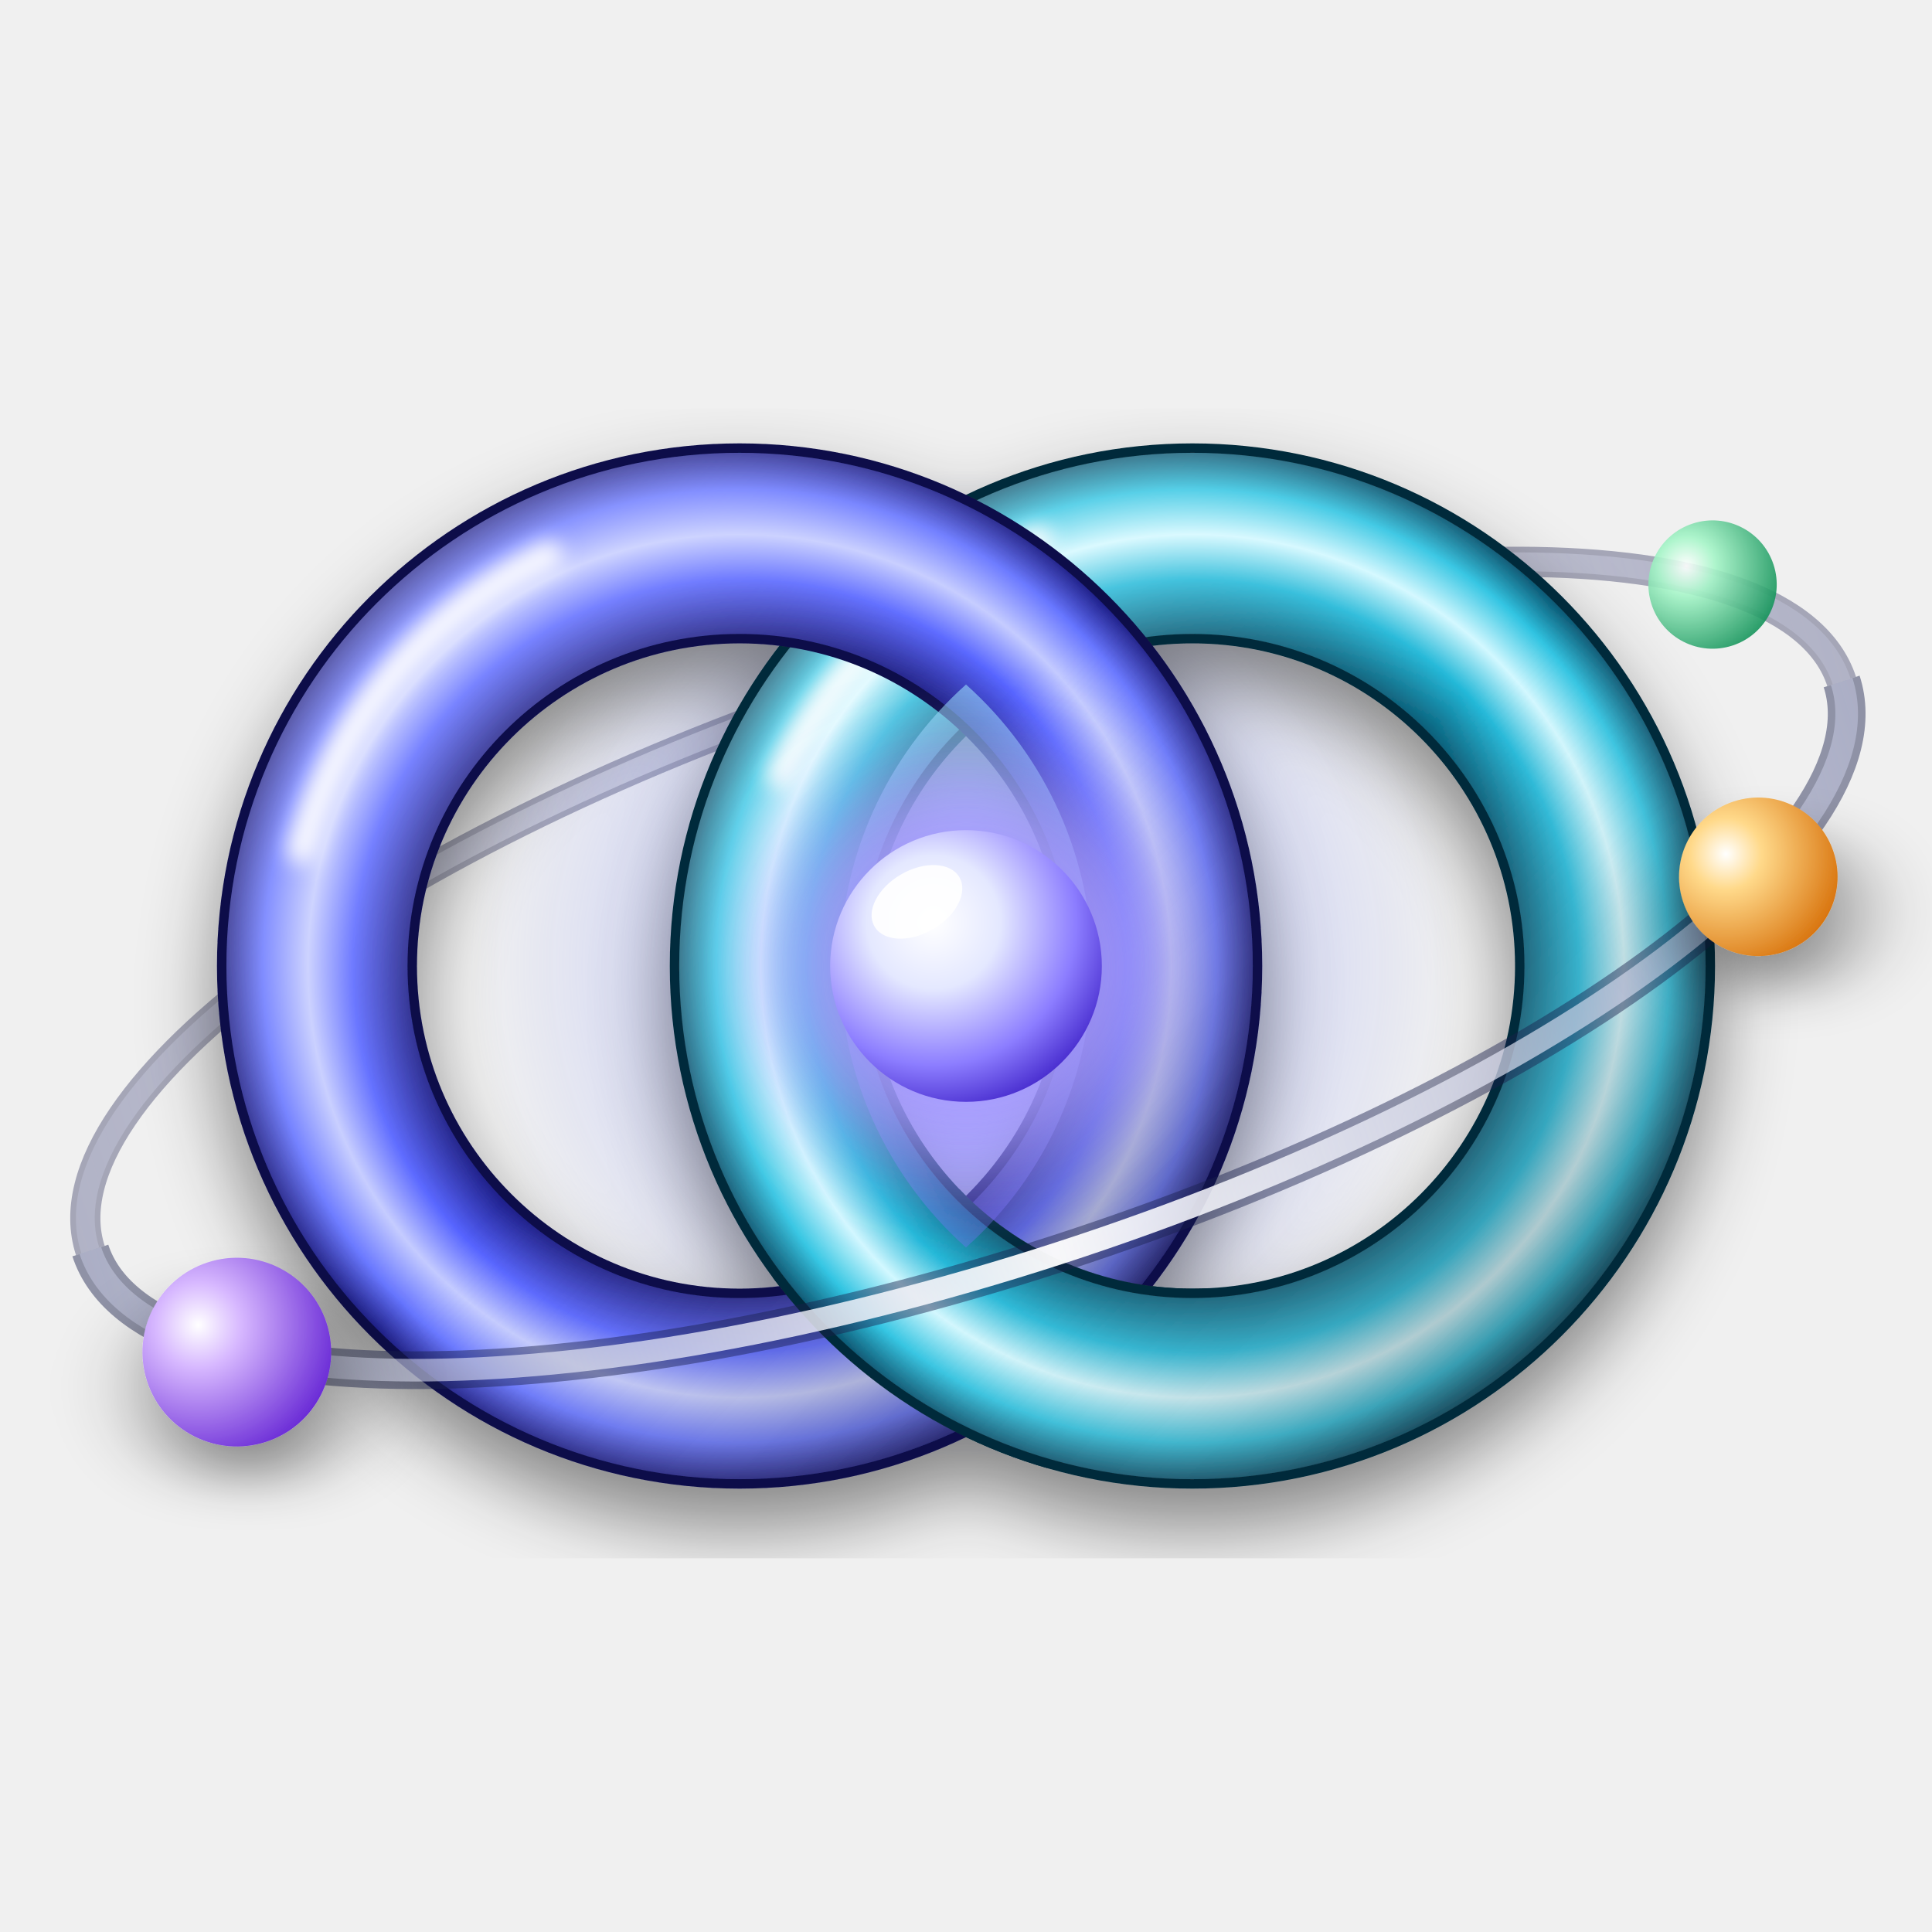
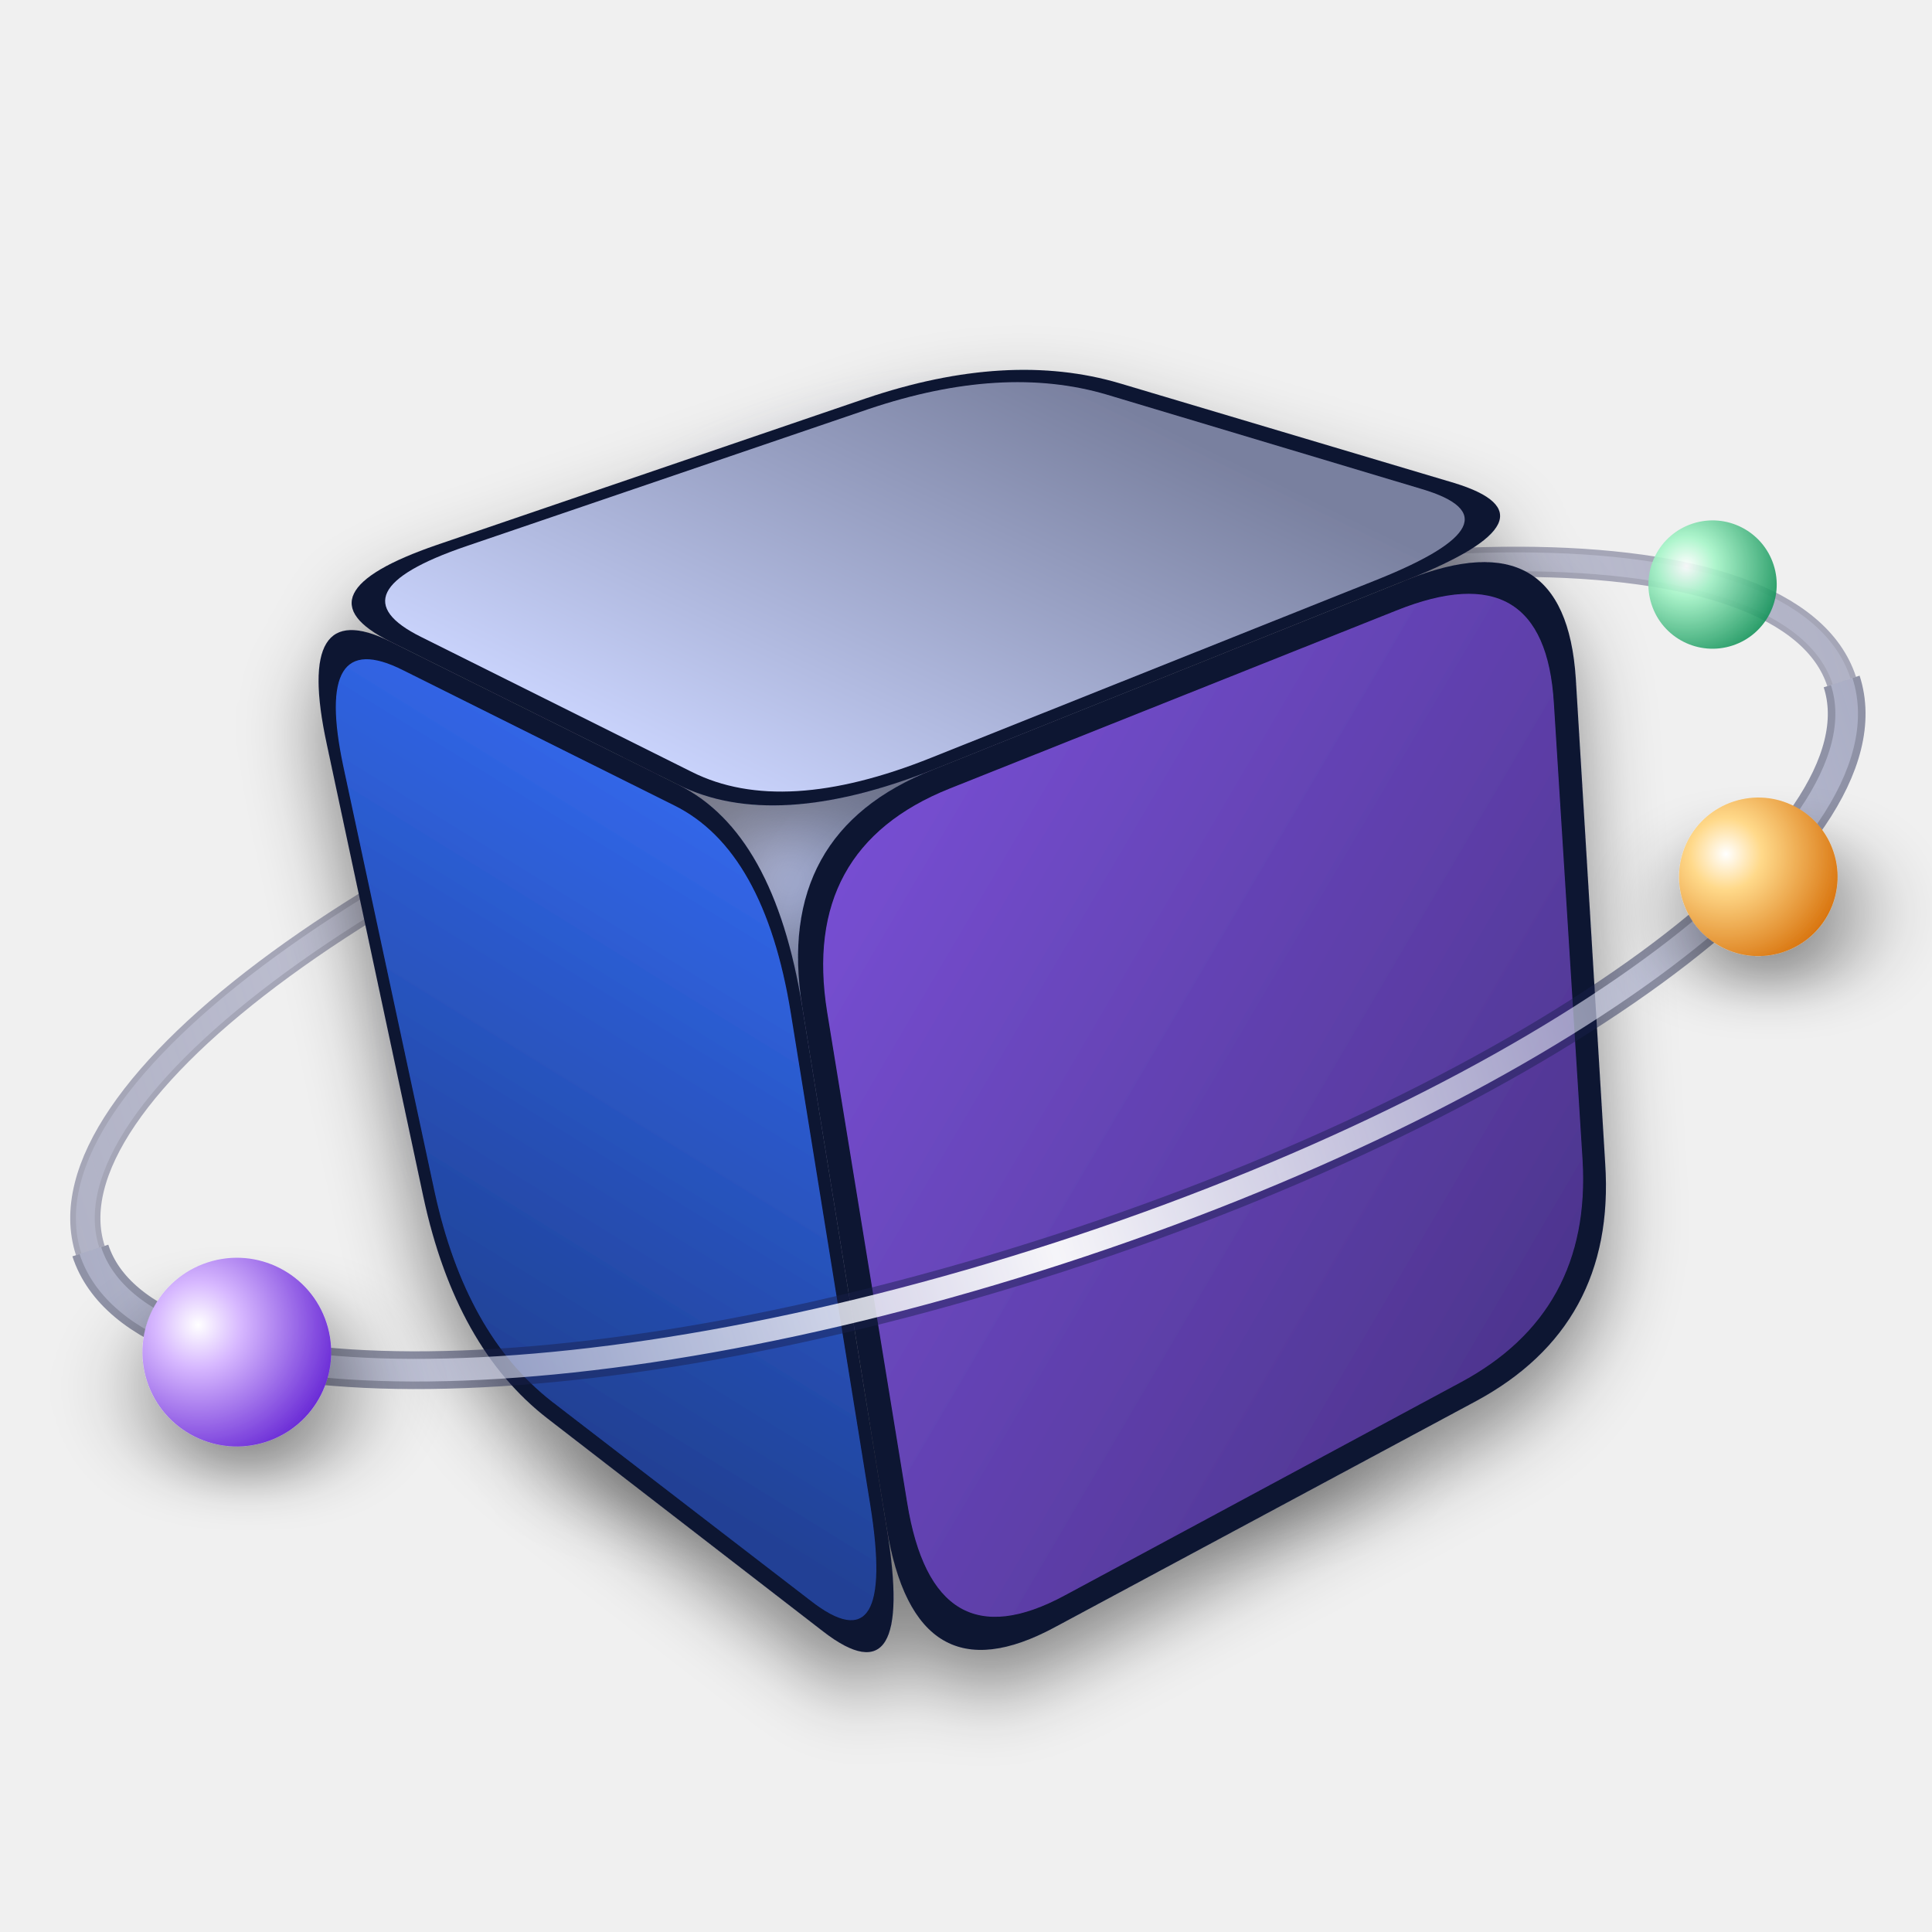
<svg xmlns="http://www.w3.org/2000/svg" viewBox="0 0 256 256">
  <defs>
-     <radialGradient id="tubeA" gradientUnits="userSpaceOnUse" cx="98" cy="128" r="68.0">
-       <stop offset="0.647" stop-color="#1e1f8a" />
-       <stop offset="0.753" stop-color="#5563ff" />
-       <stop offset="0.841" stop-color="#c3caff" />
-       <stop offset="0.929" stop-color="#6574ff" />
-       <stop offset="1" stop-color="#20218c" />
-     </radialGradient>
-     <radialGradient id="tubeB" gradientUnits="userSpaceOnUse" cx="158" cy="128" r="68.0">
-       <stop offset="0.647" stop-color="#0a5f7a" />
-       <stop offset="0.753" stop-color="#22b8d8" />
-       <stop offset="0.841" stop-color="#d2f8ff" />
-       <stop offset="0.929" stop-color="#2fc4e2" />
-       <stop offset="1" stop-color="#0a5874" />
-     </radialGradient>
-     <linearGradient id="lightA" gradientUnits="userSpaceOnUse" x1="36" y1="66" x2="160" y2="190">
-       <stop offset="0" stop-color="#fff" stop-opacity="0.35" />
-       <stop offset="0.5" stop-color="#fff" stop-opacity="0" />
-       <stop offset="1" stop-color="#000" stop-opacity="0.45" />
-     </linearGradient>
-     <linearGradient id="lightB" gradientUnits="userSpaceOnUse" x1="96" y1="66" x2="220" y2="190">
-       <stop offset="0" stop-color="#fff" stop-opacity="0.35" />
-       <stop offset="0.5" stop-color="#fff" stop-opacity="0" />
-       <stop offset="1" stop-color="#000" stop-opacity="0.45" />
-     </linearGradient>
-     <radialGradient id="core" cx="0.38" cy="0.34" r="0.7">
-       <stop offset="0" stop-color="#fff" />
-       <stop offset="0.35" stop-color="#e4e8ff" />
-       <stop offset="0.75" stop-color="#8c7dff" />
-       <stop offset="1" stop-color="#4a2fd0" />
-     </radialGradient>
    <radialGradient id="glow" cx="0.5" cy="0.5" r="0.5">
-       <stop offset="0" stop-color="#b6a9ff" stop-opacity="0.85" />
-       <stop offset="0.5" stop-color="#7f8fff" stop-opacity="0.3" />
+       <stop offset="0" stop-color="#8fb4ff" stop-opacity="0.75" />
+       <stop offset="0.5" stop-color="#7f8fff" stop-opacity="0.25" />
      <stop offset="1" stop-color="#7f8fff" stop-opacity="0" />
    </radialGradient>
-     <linearGradient id="lens" x1="0" y1="0" x2="0" y2="1">
-       <stop offset="0" stop-color="#9fe9ff" stop-opacity="0.55" />
-       <stop offset="1" stop-color="#7a6bff" stop-opacity="0.35" />
-     </linearGradient>
+     <radialGradient id="ground" cx="0.5" cy="0.5" r="0.5">
+       <stop offset="0" stop-color="#000" stop-opacity="0.65" />
+       <stop offset="1" stop-color="#000" stop-opacity="0" />
+     </radialGradient>
    <linearGradient id="orbit" x1="0" y1="0" x2="1" y2="0">
      <stop offset="0" stop-color="#dfe3ff" stop-opacity="0.35" />
      <stop offset="0.5" stop-color="#fff" stop-opacity="0.95" />
      <stop offset="1" stop-color="#dfe3ff" stop-opacity="0.35" />
    </linearGradient>
    <radialGradient id="satViolet" cx="0.35" cy="0.3" r="0.75">
      <stop offset="0" stop-color="#fff" />
      <stop offset="0.3" stop-color="#d7b8ff" />
      <stop offset="1" stop-color="#6a2bd6" />
    </radialGradient>
    <radialGradient id="satAmber" cx="0.35" cy="0.3" r="0.75">
      <stop offset="0" stop-color="#fff" />
      <stop offset="0.3" stop-color="#ffd98a" />
      <stop offset="1" stop-color="#d9750f" />
    </radialGradient>
    <radialGradient id="satGreen" cx="0.35" cy="0.3" r="0.75">
      <stop offset="0" stop-color="#fff" />
      <stop offset="0.3" stop-color="#a6f5c8" />
      <stop offset="1" stop-color="#14935a" />
    </radialGradient>
-     <filter id="soft" x="-20%" y="-20%" width="140%" height="140%">
-       <feGaussianBlur stdDeviation="1.3" />
-     </filter>
-     <filter id="blur6" x="-50%" y="-50%" width="200%" height="200%">
-       <feGaussianBlur stdDeviation="6" />
-     </filter>
    <filter id="shadow" x="-20%" y="-20%" width="140%" height="140%">
      <feDropShadow dx="0" dy="5" stdDeviation="5" flood-color="#000" flood-opacity="0.45" />
    </filter>
-     <clipPath id="bottomCrossing">
-       <rect x="94" y="149.3" width="68" height="56" />
-     </clipPath>
-     <clipPath id="ringAArea">
-       <path clip-rule="evenodd" d="M27.5 128 a71.0 71.0 0 1 0 141.0 0 a71.0 71.0 0 1 0 -141.0 0 Z M56.5 128 a41.0 41.0 0 1 0 83.0 0 a41.0 41.0 0 1 0 -83.0 0 Z" />
-     </clipPath>
+     <filter id="soft" x="-30%" y="-30%" width="160%" height="160%">
+       <feGaussianBlur stdDeviation="4" />
+     </filter>
    <clipPath id="backHalf">
      <rect x="-20" y="-20" width="300" height="148" />
    </clipPath>
    <clipPath id="frontHalf">
      <rect x="-20" y="128" width="300" height="160" />
    </clipPath>
  </defs>
+   <circle cx="128" cy="128" r="80" fill="url(#glow)" />
+   <ellipse cx="128" cy="194" rx="62" ry="11" fill="url(#ground)" filter="url(#soft)" />
  <g transform="rotate(-18 128 128)">
    <path d="M6 128 A122 40 0 0 1 250 128" fill="none" stroke="#1a1f4d" stroke-width="4" stroke-opacity="0.35" />
    <path d="M6 128 A122 40 0 0 1 250 128" fill="none" stroke="url(#orbit)" stroke-width="2.5" stroke-opacity="0.6" />
    <circle cx="237.7" cy="110.5" r="8.5" fill="url(#satGreen)" opacity="0.9" />
  </g>
-   <circle cx="128" cy="128" r="66" fill="url(#glow)" />
+   <defs>
+     <linearGradient id="c0" gradientUnits="userSpaceOnUse" x1="102.6" y1="110.3" x2="60.4" y2="178.6">
+       <stop offset="0" stop-color="#3268ec" />
+       <stop offset="1" stop-color="#204195" />
+     </linearGradient>
+     <linearGradient id="c2" gradientUnits="userSpaceOnUse" x1="102.6" y1="110.3" x2="133.6" y2="46.4">
+       <stop offset="0" stop-color="#cbd5fe" />
+       <stop offset="1" stop-color="#79809f" />
+     </linearGradient>
+     <linearGradient id="c5" gradientUnits="userSpaceOnUse" x1="102.6" y1="110.3" x2="214.1" y2="175.7">
+       <stop offset="0" stop-color="#7a51d8" />
+       <stop offset="1" stop-color="#4a3389" />
+     </linearGradient>
+   </defs>
  <g filter="url(#shadow)">
-     <g id="ringB">
-       <circle cx="158" cy="128" r="56" fill="none" stroke="#062c3a" stroke-width="26.5" />
-       <circle cx="158" cy="128" r="56" fill="none" stroke="url(#tubeB)" stroke-width="24" />
-       <circle cx="158" cy="128" r="56" fill="none" stroke="url(#lightB)" stroke-width="24" />
-       <path d="M103.6 102.6 A60 60 0 0 1 137.5 71.6" fill="none" stroke="#fff" stroke-width="4" stroke-linecap="round" stroke-opacity="0.9" filter="url(#soft)" />
-     </g>
-     <g id="ringA">
-       <circle cx="98" cy="128" r="56" fill="none" stroke="#0d0e4a" stroke-width="26.5" />
-       <circle cx="98" cy="128" r="56" fill="none" stroke="url(#tubeA)" stroke-width="24" />
-       <circle cx="98" cy="128" r="56" fill="none" stroke="url(#lightA)" stroke-width="24" />
-       <path d="M40.0 112.5 A60 60 0 0 1 72.6 73.6" fill="none" stroke="#fff" stroke-width="4" stroke-linecap="round" stroke-opacity="0.9" filter="url(#soft)" />
-     </g>
-     <g clip-path="url(#bottomCrossing)">
-       <g clip-path="url(#ringAArea)">
-         <g opacity="0.999">
-           <use href="#ringB" />
-         </g>
-       </g>
-     </g>
+     <path d="M51.7 85.0 L89.9 104.0 Q102.6 110.3 106.3 133.4 L117.5 202.5 Q121.3 225.6 109.1 216.2 L72.6 188.0 Q60.4 178.6 56.1 158.6 L43.3 98.6 Q39.0 78.7 51.7 85.0 Z" fill="#0c1230" />
+     <path d="M57.9 72.2 L114.7 52.8 Q133.6 46.4 148.4 50.8 L192.7 64.0 Q207.4 68.5 186.5 76.8 L123.6 102.0 Q102.6 110.3 89.9 104.0 L51.7 85.0 Q39.0 78.7 57.9 72.2 Z" fill="#0c1230" />
+     <path d="M123.6 102.0 L186.5 76.8 Q207.4 68.5 208.8 89.9 L212.7 154.2 Q214.1 175.7 195.5 185.7 L139.8 215.6 Q121.3 225.6 117.5 202.5 L106.3 133.4 Q102.6 110.3 123.6 102.0 Z" fill="#0c1230" />
+     <path d="M53.4 88.8 L89.3 106.7 Q101.3 112.6 104.8 134.3 L115.3 199.3 Q118.8 221.0 107.4 212.1 L73.1 185.7 Q61.7 176.8 57.6 158.0 L45.5 101.6 Q41.5 82.8 53.4 88.8 Z" fill="url(#c0)" />
+     <path d="M61.7 72.4 L115.1 54.2 Q132.9 48.2 146.7 52.3 L188.4 64.8 Q202.2 68.9 182.5 76.8 L123.4 100.4 Q103.7 108.3 91.7 102.3 L55.8 84.4 Q43.9 78.5 61.7 72.4 Z" fill="url(#c2)" />
+     <path d="M125.8 104.5 L185.0 80.9 Q204.7 73.0 205.9 93.2 L209.7 153.7 Q210.9 173.9 193.5 183.2 L141.1 211.4 Q123.7 220.8 120.2 199.1 L109.6 134.1 Q106.1 112.4 125.8 104.5 Z" fill="url(#c5)" />
  </g>
-   <path d="M128 90.7 A50.0 50.0 0 0 1 128 165.3 A50.0 50.0 0 0 1 128 90.7 Z" fill="url(#lens)" />
-   <circle cx="128" cy="128" r="26" fill="#a99cff" filter="url(#blur6)" opacity="0.9" />
-   <circle cx="128" cy="128" r="18" fill="url(#core)" />
-   <ellipse cx="121.5" cy="119.5" rx="6.5" ry="4.2" fill="#fff" opacity="0.9" transform="rotate(-30 121.5 119.5)" />
  <g transform="rotate(-18 128 128)">
    <path d="M250 128 A122 40 0 0 1 6 128" fill="none" stroke="#1a1f4d" stroke-width="5" stroke-opacity="0.45" />
    <path d="M250 128 A122 40 0 0 1 6 128" fill="none" stroke="url(#orbit)" stroke-width="3" />
    <circle cx="20.3" cy="146.8" r="12.5" fill="url(#satViolet)" filter="url(#shadow)" />
    <circle cx="231.5" cy="149.2" r="10.5" fill="url(#satAmber)" filter="url(#shadow)" />
  </g>
</svg>
